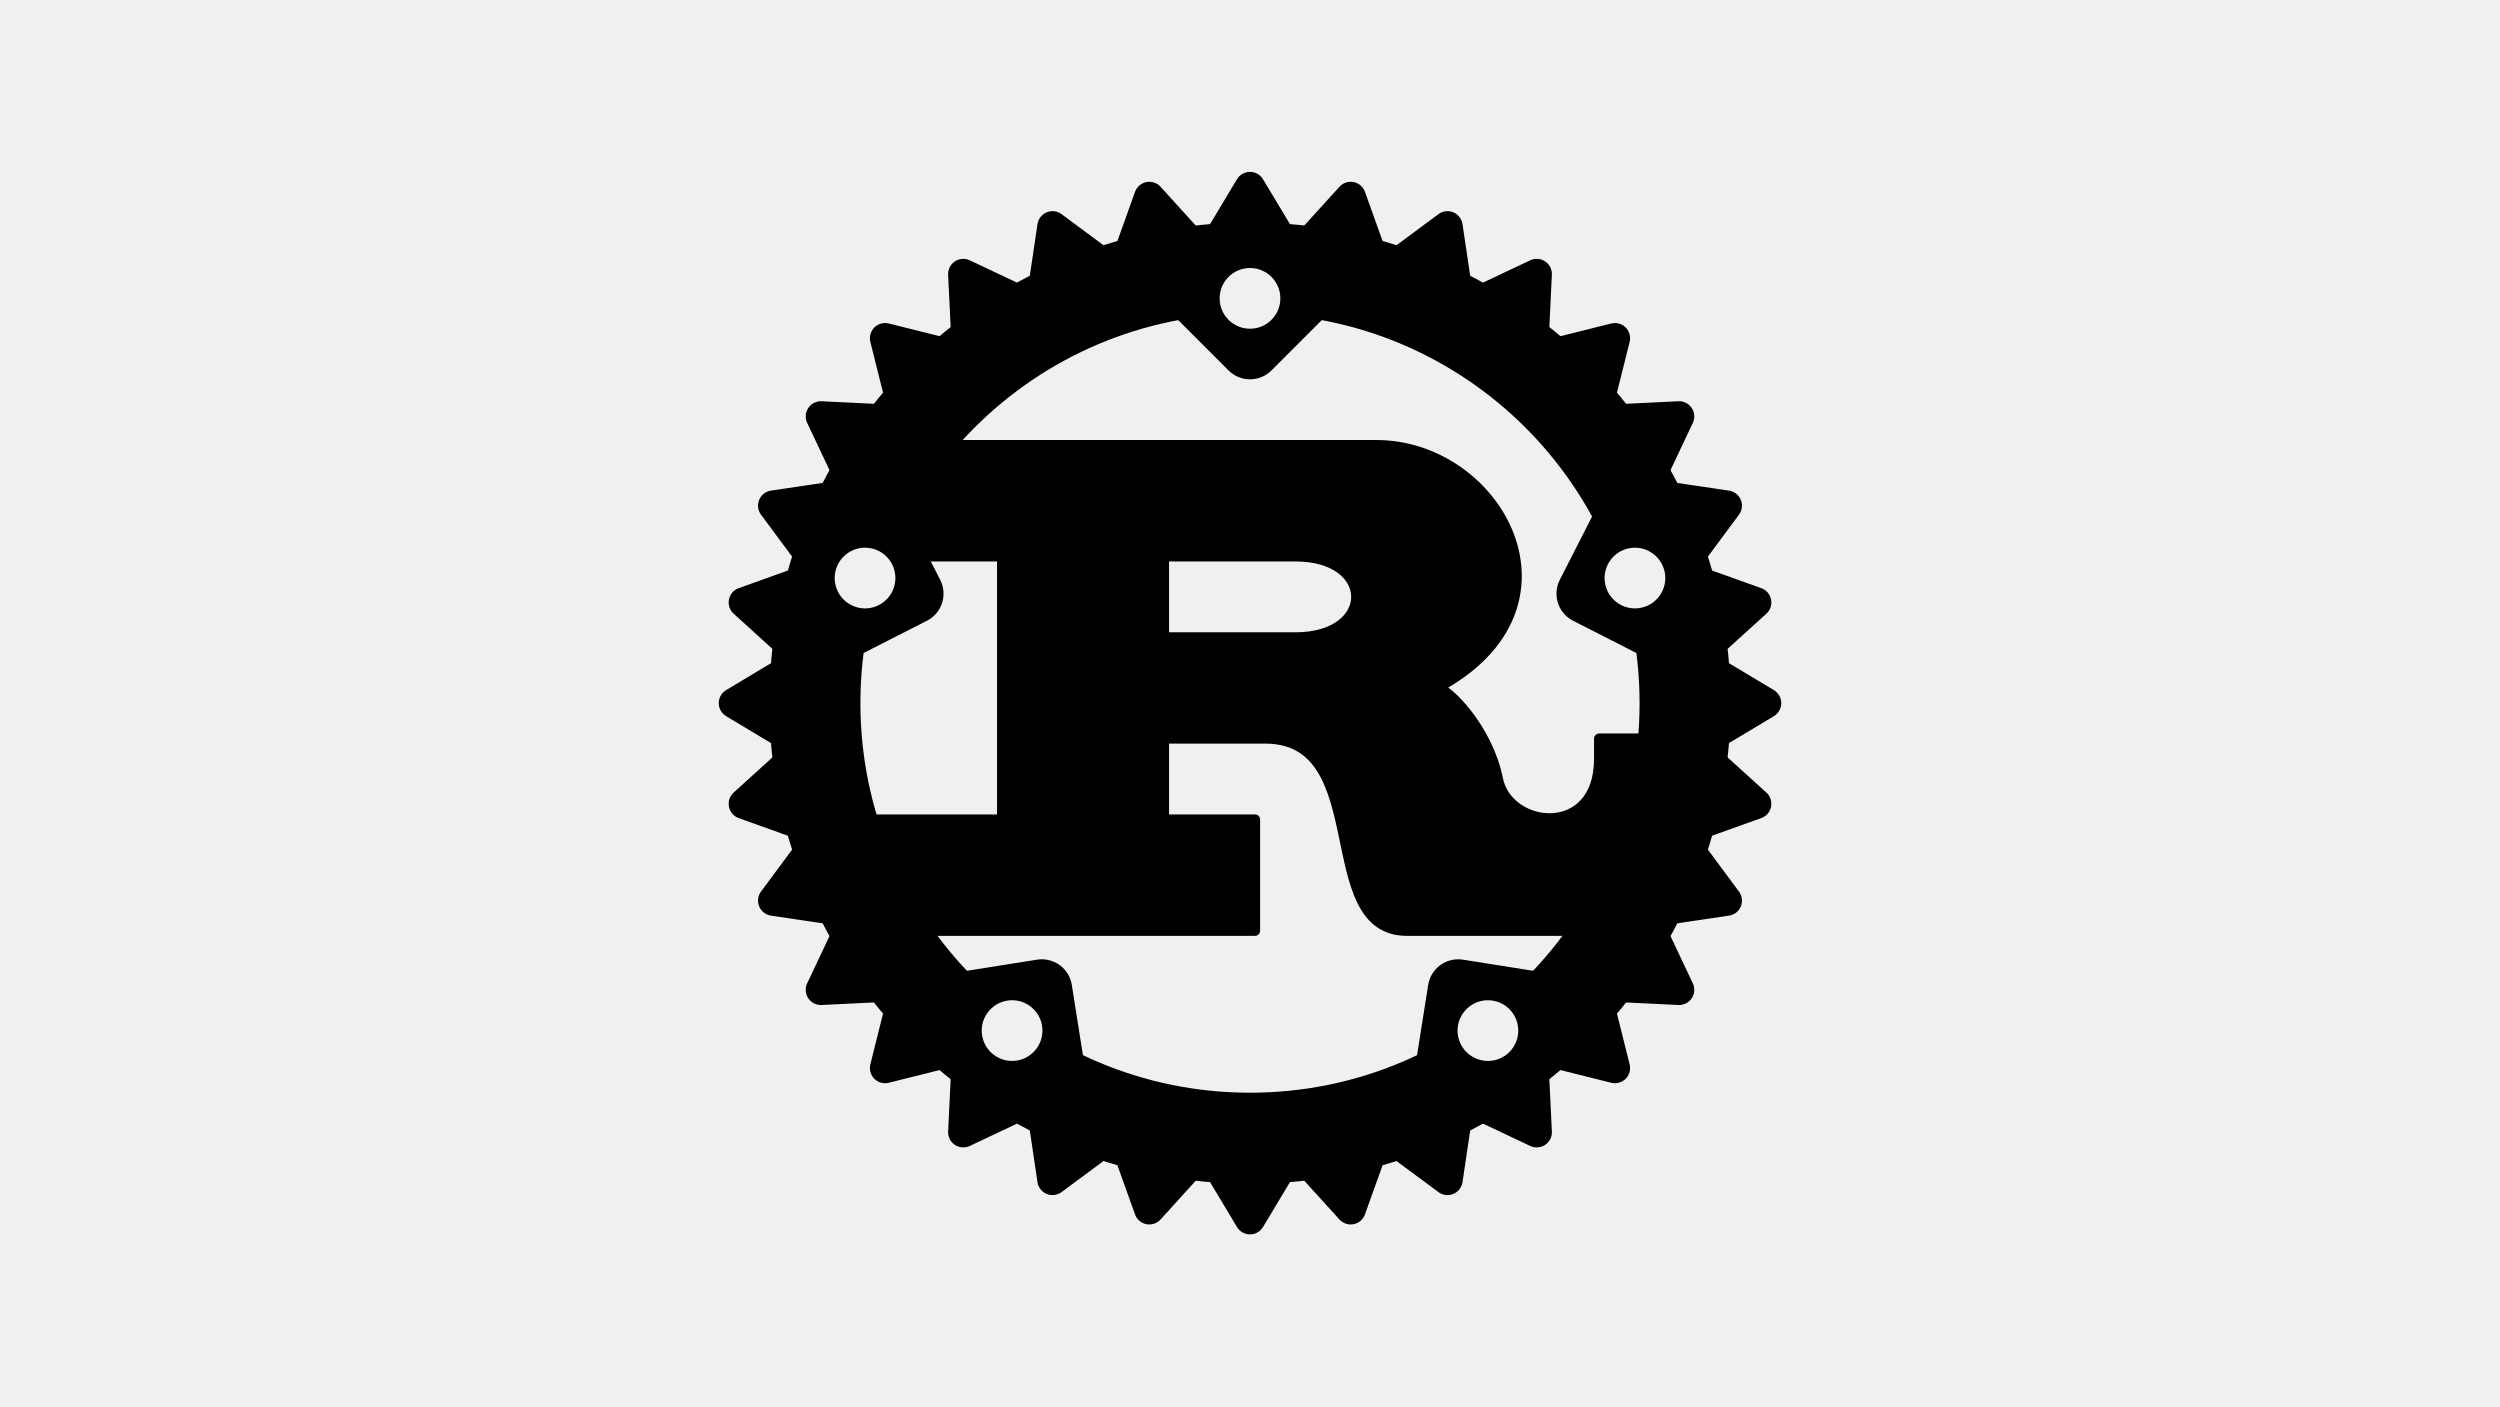
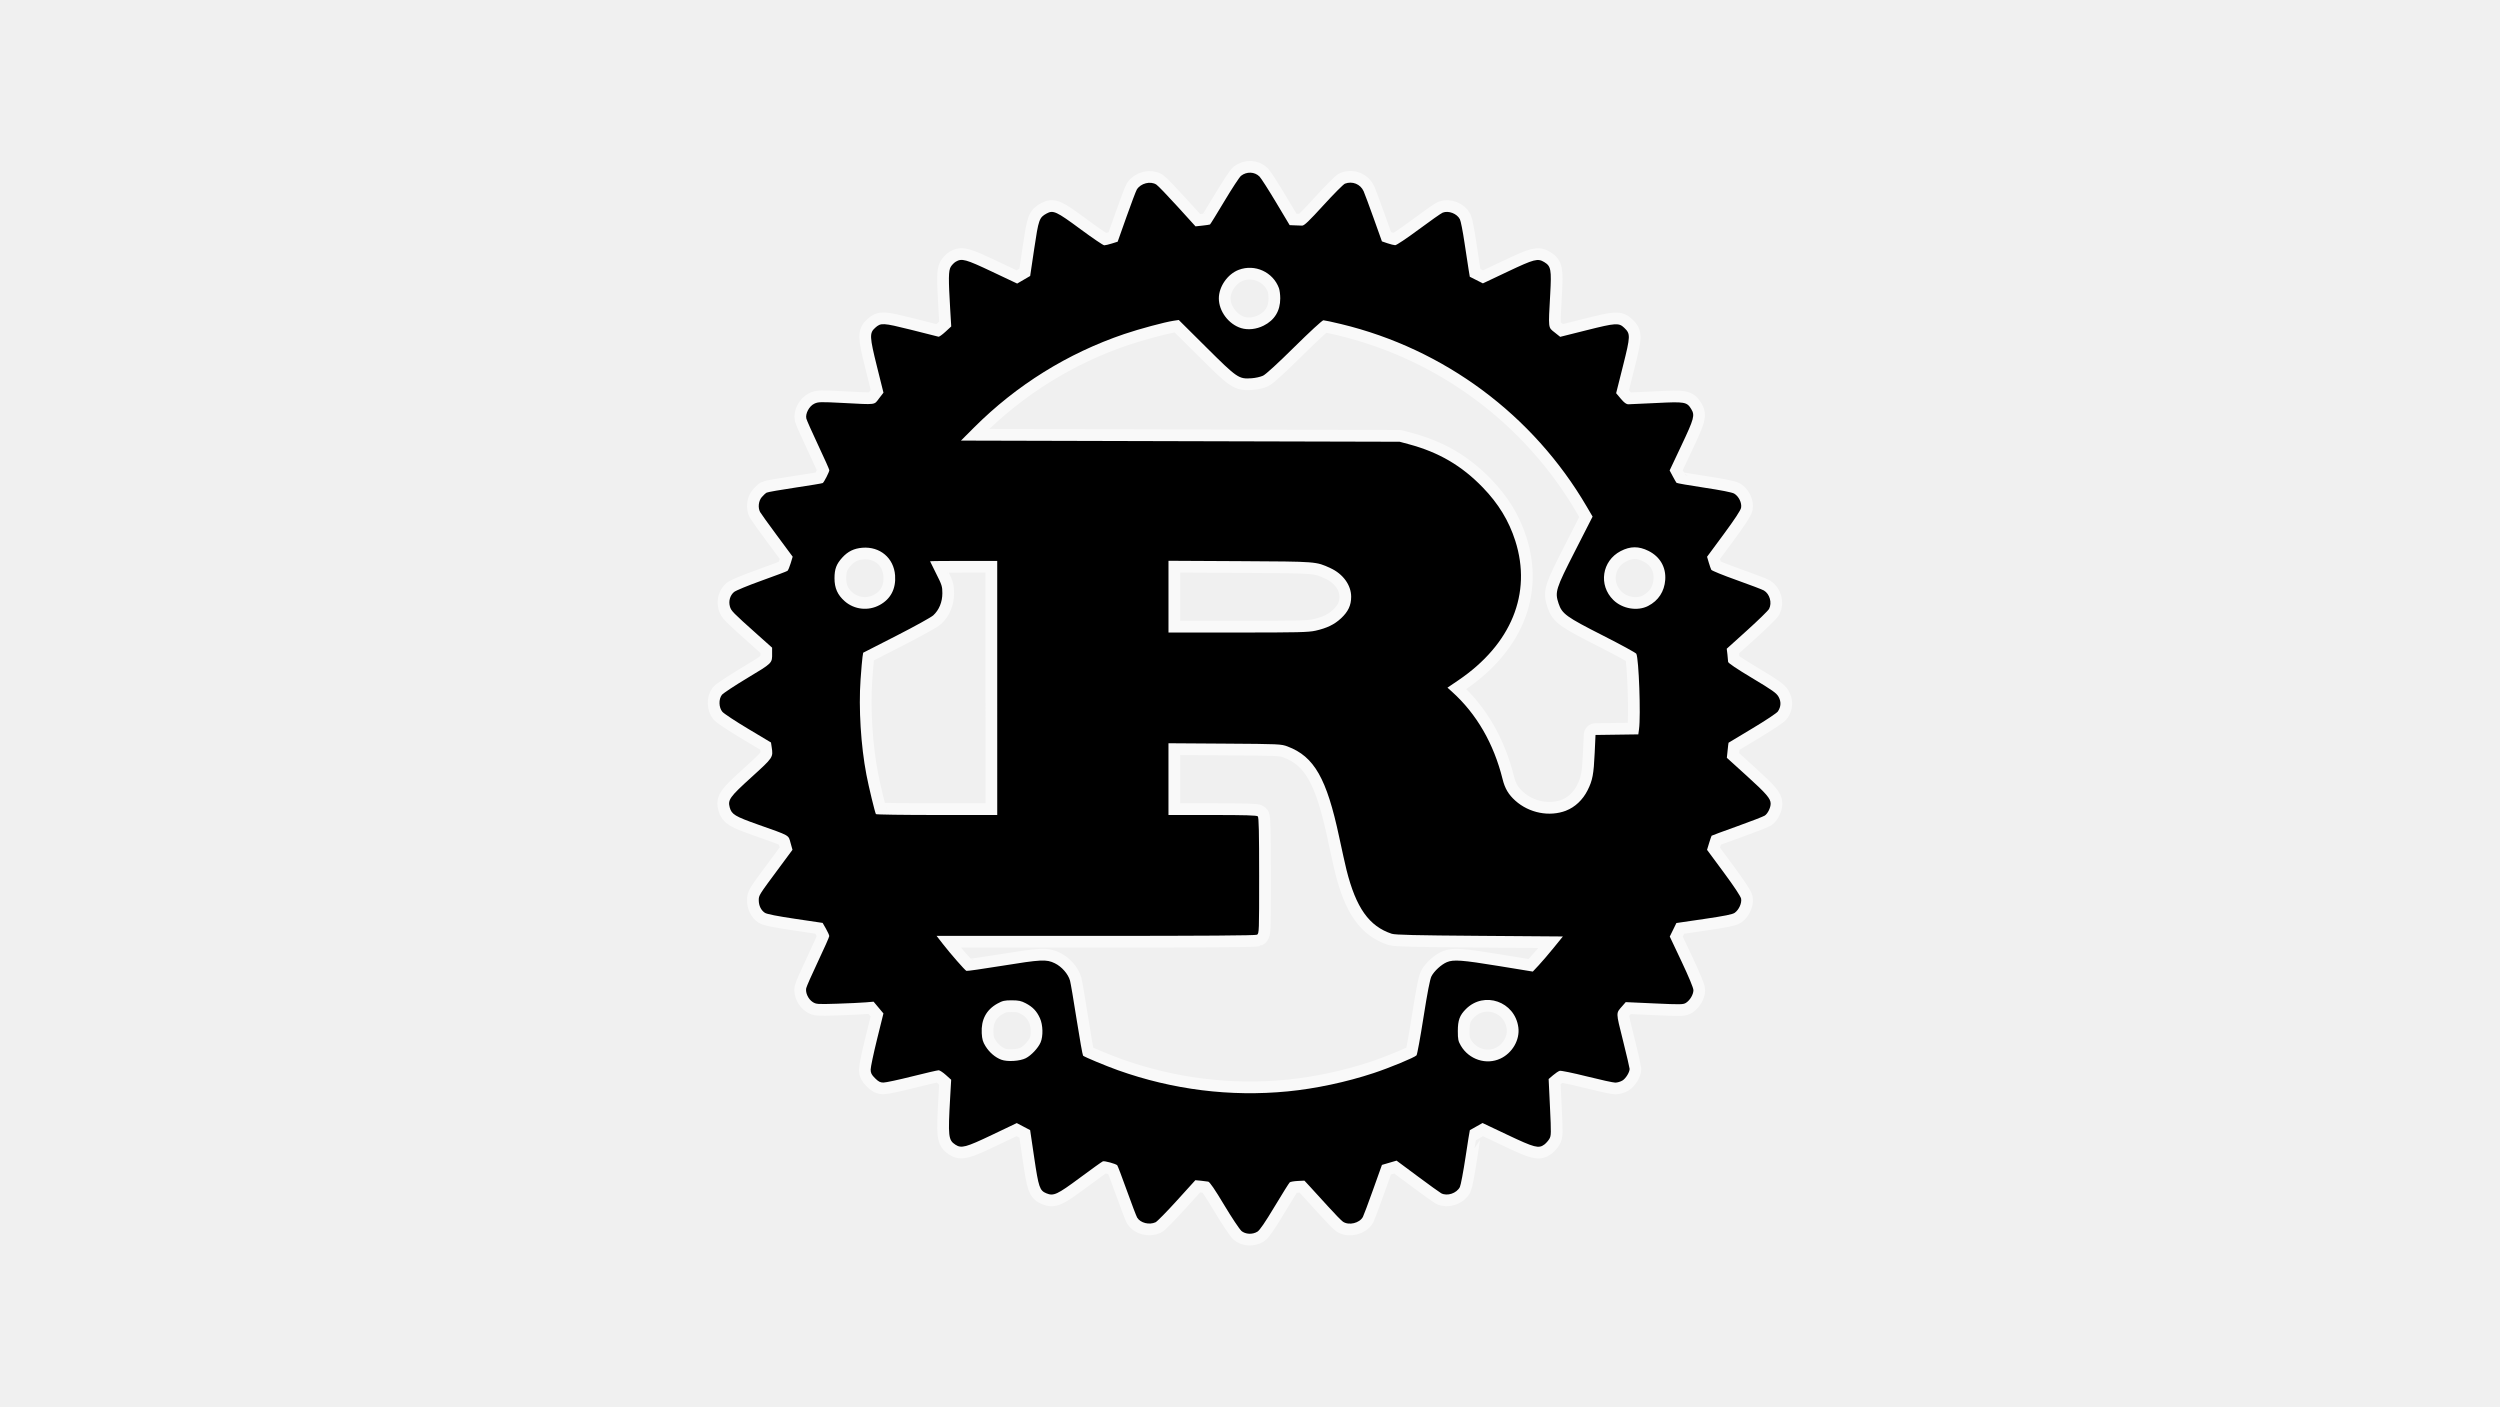
- <svg xmlns="http://www.w3.org/2000/svg" xmlns:xlink="http://www.w3.org/1999/xlink" width="160" height="90" id="svg1968" version="1.0">
+ <svg xmlns="http://www.w3.org/2000/svg" width="160" height="90" id="svg1968" version="1.0">
  <defs id="defs1970" />
  <g id="layer1" transform="translate(3824.556,782.8939)">
    <g id="Ebene_x0020_1" transform="translate(-3826.724,-785.8793)">
-       <g id="logo" transform="matrix(0.6476208,0,0,0.6476208,82.168,47.9854)">
-         <path id="r" transform="translate(0.5,0.5)" stroke="#000000" stroke-width="1" stroke-linejoin="round" d="M -9,-15 H 4 c 8,0 8,8 0,8 H -9 Z M -40,22 H 0 V 11 H -9 V 3 H 1 C 12,3 6,22 15,22 H 40 V 3 h -6 v 2 c 0,8 -9,7 -10,2 -1,-5 -5,-9 -6,-9 15,-8 6,-24 -6,-24 h -47 v 11 h 10 v 26 h -15 z" />
-         <g id="gear" mask="url(#holes)">
-           <circle r="43" fill="none" stroke="#000000" stroke-width="9" id="circle2514" cx="0" cy="0" />
-           <g id="cogs">
-             <polygon id="cog" stroke="#000000" stroke-width="3" stroke-linejoin="round" points="46,3 51,0 46,-3 " />
-             <use xlink:href="#cog" transform="rotate(11.25)" id="use2517" x="0" y="0" width="100%" height="100%" />
-             <use xlink:href="#cog" transform="rotate(22.5)" id="use2519" x="0" y="0" width="100%" height="100%" />
-             <use xlink:href="#cog" transform="rotate(33.75)" id="use2521" x="0" y="0" width="100%" height="100%" />
-             <use xlink:href="#cog" transform="rotate(45)" id="use2523" x="0" y="0" width="100%" height="100%" />
-             <use xlink:href="#cog" transform="rotate(56.25)" id="use2525" x="0" y="0" width="100%" height="100%" />
-             <use xlink:href="#cog" transform="rotate(67.5)" id="use2527" x="0" y="0" width="100%" height="100%" />
-             <use xlink:href="#cog" transform="rotate(78.75)" id="use2529" x="0" y="0" width="100%" height="100%" />
-             <use xlink:href="#cog" transform="rotate(90)" id="use2531" x="0" y="0" width="100%" height="100%" />
-             <use xlink:href="#cog" transform="rotate(101.25)" id="use2533" x="0" y="0" width="100%" height="100%" />
-             <use xlink:href="#cog" transform="rotate(112.5)" id="use2535" x="0" y="0" width="100%" height="100%" />
-             <use xlink:href="#cog" transform="rotate(123.75)" id="use2537" x="0" y="0" width="100%" height="100%" />
-             <use xlink:href="#cog" transform="rotate(135)" id="use2539" x="0" y="0" width="100%" height="100%" />
-             <use xlink:href="#cog" transform="rotate(146.25)" id="use2541" x="0" y="0" width="100%" height="100%" />
-             <use xlink:href="#cog" transform="rotate(157.5)" id="use2543" x="0" y="0" width="100%" height="100%" />
-             <use xlink:href="#cog" transform="rotate(168.75)" id="use2545" x="0" y="0" width="100%" height="100%" />
-             <use xlink:href="#cog" transform="scale(-1)" id="use2547" x="0" y="0" width="100%" height="100%" />
-             <use xlink:href="#cog" transform="rotate(-168.75)" id="use2549" x="0" y="0" width="100%" height="100%" />
-             <use xlink:href="#cog" transform="rotate(-157.5)" id="use2551" x="0" y="0" width="100%" height="100%" />
-             <use xlink:href="#cog" transform="rotate(-146.25)" id="use2553" x="0" y="0" width="100%" height="100%" />
-             <use xlink:href="#cog" transform="rotate(-135)" id="use2555" x="0" y="0" width="100%" height="100%" />
-             <use xlink:href="#cog" transform="rotate(-123.75)" id="use2557" x="0" y="0" width="100%" height="100%" />
-             <use xlink:href="#cog" transform="rotate(-112.5)" id="use2559" x="0" y="0" width="100%" height="100%" />
-             <use xlink:href="#cog" transform="rotate(-101.25)" id="use2561" x="0" y="0" width="100%" height="100%" />
-             <use xlink:href="#cog" transform="rotate(-90)" id="use2563" x="0" y="0" width="100%" height="100%" />
-             <use xlink:href="#cog" transform="rotate(-78.75)" id="use2565" x="0" y="0" width="100%" height="100%" />
-             <use xlink:href="#cog" transform="rotate(-67.5)" id="use2567" x="0" y="0" width="100%" height="100%" />
-             <use xlink:href="#cog" transform="rotate(-56.25)" id="use2569" x="0" y="0" width="100%" height="100%" />
-             <use xlink:href="#cog" transform="rotate(-45)" id="use2571" x="0" y="0" width="100%" height="100%" />
-             <use xlink:href="#cog" transform="rotate(-33.75)" id="use2573" x="0" y="0" width="100%" height="100%" />
-             <use xlink:href="#cog" transform="rotate(-22.5)" id="use2575" x="0" y="0" width="100%" height="100%" />
-             <use xlink:href="#cog" transform="rotate(-11.25)" id="use2577" x="0" y="0" width="100%" height="100%" />
-           </g>
-           <g id="mounts">
-             <polygon id="mount" stroke="#000000" stroke-width="6" stroke-linejoin="round" points="-7,-42 0,-35 7,-42 " />
-             <use xlink:href="#mount" transform="rotate(72)" id="use2581" x="0" y="0" width="100%" height="100%" />
-             <use xlink:href="#mount" transform="rotate(144)" id="use2583" x="0" y="0" width="100%" height="100%" />
-             <use xlink:href="#mount" transform="rotate(-144)" id="use2585" x="0" y="0" width="100%" height="100%" />
-             <use xlink:href="#mount" transform="rotate(-72)" id="use2587" x="0" y="0" width="100%" height="100%" />
-           </g>
-         </g>
-         <mask id="holes">
-           <rect x="-60" y="-60" width="120" height="120" fill="#ffffff" id="rect2591" />
-           <circle id="hole" cy="-40" r="3" cx="0" />
-           <use xlink:href="#hole" transform="rotate(72)" id="use2594" x="0" y="0" width="100%" height="100%" />
-           <use xlink:href="#hole" transform="rotate(144)" id="use2596" x="0" y="0" width="100%" height="100%" />
-           <use xlink:href="#hole" transform="rotate(-144)" id="use2598" x="0" y="0" width="100%" height="100%" />
-           <use xlink:href="#hole" transform="rotate(-72)" id="use2600" x="0" y="0" width="100%" height="100%" />
-         </mask>
      </g>
-     </g>
+     <path style="opacity:0.6;fill:#ffffff;stroke:#ffffff;stroke-width:1.5;stroke-linecap:round;stroke-linejoin:round;stroke-dasharray:none" d="m -3745.112,-704.126 c -0.121,-0.102 -0.615,-0.845 -1.098,-1.65 -0.598,-0.999 -0.923,-1.474 -1.021,-1.494 -0.079,-0.016 -0.296,-0.043 -0.483,-0.06 l -0.34,-0.031 -1.183,1.305 c -0.651,0.718 -1.265,1.343 -1.365,1.388 -0.404,0.184 -0.962,0.044 -1.174,-0.296 -0.05,-0.081 -0.347,-0.858 -0.659,-1.728 -0.312,-0.869 -0.591,-1.602 -0.619,-1.627 -0.108,-0.098 -0.814,-0.29 -0.918,-0.25 -0.06,0.023 -0.722,0.497 -1.471,1.053 -1.453,1.078 -1.683,1.185 -2.141,0.996 -0.434,-0.18 -0.499,-0.369 -0.782,-2.281 l -0.261,-1.766 -0.428,-0.225 -0.428,-0.225 -1.576,0.752 c -1.69,0.806 -1.97,0.881 -2.352,0.631 -0.451,-0.296 -0.477,-0.523 -0.335,-3.01 l 0.065,-1.146 -0.337,-0.303 c -0.185,-0.167 -0.394,-0.304 -0.464,-0.304 -0.07,-8.1e-4 -0.835,0.176 -1.699,0.393 -0.864,0.217 -1.689,0.394 -1.833,0.394 -0.208,0 -0.318,-0.057 -0.54,-0.278 -0.226,-0.226 -0.278,-0.33 -0.28,-0.555 0,-0.152 0.183,-1.023 0.408,-1.934 l 0.41,-1.657 -0.315,-0.376 -0.315,-0.376 -0.505,0.043 c -0.278,0.024 -1.102,0.063 -1.831,0.086 -1.263,0.04 -1.337,0.035 -1.562,-0.108 -0.28,-0.178 -0.473,-0.589 -0.415,-0.882 0.023,-0.114 0.364,-0.888 0.759,-1.721 0.395,-0.833 0.717,-1.56 0.717,-1.616 0,-0.056 -0.096,-0.269 -0.212,-0.473 l -0.212,-0.371 -1.754,-0.261 c -1.162,-0.173 -1.817,-0.302 -1.94,-0.383 -0.248,-0.162 -0.394,-0.461 -0.394,-0.806 0,-0.316 -0.01,-0.306 1.312,-2.086 l 0.846,-1.143 -0.123,-0.44 c -0.145,-0.518 0,-0.438 -2.09,-1.177 -1.467,-0.52 -1.68,-0.649 -1.802,-1.09 -0.135,-0.489 -0.01,-0.67 1.392,-1.941 1.395,-1.268 1.391,-1.263 1.292,-1.921 l -0.045,-0.299 -1.468,-0.878 c -0.807,-0.483 -1.547,-0.972 -1.644,-1.087 -0.231,-0.275 -0.246,-0.807 -0.03,-1.083 0.081,-0.103 0.818,-0.59 1.639,-1.083 1.608,-0.966 1.582,-0.94 1.575,-1.579 v -0.358 l -0.945,-0.844 c -1.588,-1.419 -1.677,-1.51 -1.756,-1.793 -0.096,-0.349 0.01,-0.709 0.264,-0.925 0.11,-0.093 0.907,-0.422 1.771,-0.731 0.864,-0.309 1.605,-0.59 1.648,-0.623 0.043,-0.033 0.136,-0.251 0.206,-0.484 l 0.128,-0.423 -1.001,-1.351 c -0.551,-0.743 -1.038,-1.421 -1.084,-1.507 -0.148,-0.28 -0.101,-0.706 0.104,-0.95 0.103,-0.122 0.245,-0.253 0.316,-0.291 0.071,-0.038 0.893,-0.182 1.827,-0.321 0.934,-0.139 1.728,-0.271 1.763,-0.293 0.082,-0.051 0.421,-0.714 0.421,-0.824 0,-0.045 -0.321,-0.764 -0.713,-1.596 -0.392,-0.833 -0.733,-1.6 -0.758,-1.705 -0.075,-0.313 0.183,-0.799 0.507,-0.952 0.255,-0.121 0.378,-0.124 1.854,-0.048 2.165,0.112 1.962,0.138 2.293,-0.292 l 0.282,-0.366 -0.417,-1.676 c -0.474,-1.906 -0.485,-2.145 -0.117,-2.474 0.373,-0.334 0.476,-0.328 2.297,0.123 0.926,0.229 1.718,0.429 1.758,0.444 0.041,0.015 0.241,-0.127 0.445,-0.315 l 0.371,-0.342 -0.067,-1.11 c -0.117,-1.947 -0.11,-2.456 0.034,-2.701 0.07,-0.119 0.217,-0.27 0.327,-0.334 0.383,-0.226 0.631,-0.158 2.321,0.642 l 1.605,0.759 0.416,-0.243 0.416,-0.243 0.258,-1.735 c 0.28,-1.884 0.321,-2.003 0.793,-2.262 0.423,-0.232 0.622,-0.14 2.162,0.997 0.773,0.571 1.46,1.038 1.527,1.038 0.067,0 0.288,-0.052 0.491,-0.116 l 0.369,-0.116 0.562,-1.585 c 0.309,-0.872 0.607,-1.659 0.662,-1.75 0.246,-0.404 0.875,-0.564 1.252,-0.319 0.106,0.069 0.713,0.699 1.349,1.399 l 1.157,1.274 0.442,-0.048 c 0.243,-0.026 0.461,-0.059 0.485,-0.072 0.024,-0.013 0.44,-0.688 0.925,-1.499 0.485,-0.811 0.962,-1.538 1.061,-1.616 0.361,-0.284 0.869,-0.265 1.179,0.044 0.098,0.098 0.574,0.839 1.056,1.646 l 0.877,1.467 0.313,0.013 c 0.172,0.007 0.391,0.015 0.485,0.018 0.134,0.004 0.436,-0.286 1.368,-1.307 0.658,-0.722 1.276,-1.342 1.373,-1.379 0.475,-0.181 0.993,0.03 1.196,0.487 0.066,0.148 0.356,0.931 0.645,1.738 l 0.525,1.469 0.351,0.12 c 0.193,0.066 0.417,0.122 0.497,0.125 0.081,0.003 0.747,-0.442 1.504,-1.004 0.748,-0.556 1.44,-1.042 1.538,-1.08 0.376,-0.147 0.913,0.06 1.101,0.426 0.056,0.108 0.187,0.777 0.292,1.486 0.105,0.709 0.225,1.492 0.266,1.74 l 0.075,0.451 0.419,0.212 0.419,0.212 1.589,-0.752 c 1.71,-0.809 1.921,-0.864 2.343,-0.607 0.425,0.259 0.464,0.474 0.377,2.044 -0.125,2.247 -0.14,2.119 0.281,2.453 l 0.357,0.284 1.702,-0.427 c 1.86,-0.467 2.055,-0.479 2.396,-0.153 0.408,0.391 0.404,0.514 -0.08,2.445 l -0.437,1.741 0.299,0.355 c 0.216,0.257 0.35,0.355 0.485,0.355 0.102,2.2e-4 0.912,-0.037 1.8,-0.082 1.812,-0.092 1.942,-0.07 2.222,0.389 0.242,0.398 0.188,0.601 -0.621,2.314 l -0.761,1.613 0.198,0.372 c 0.109,0.205 0.218,0.394 0.242,0.421 0.024,0.027 0.817,0.165 1.762,0.307 1.077,0.162 1.796,0.304 1.927,0.381 0.295,0.173 0.502,0.597 0.443,0.91 -0.03,0.162 -0.415,0.747 -1.112,1.691 l -1.065,1.443 0.108,0.367 c 0.06,0.202 0.133,0.413 0.164,0.468 0.03,0.055 0.76,0.352 1.622,0.659 0.862,0.307 1.647,0.606 1.744,0.664 0.373,0.223 0.532,0.789 0.331,1.178 -0.055,0.107 -0.688,0.724 -1.405,1.372 l -1.305,1.178 0.044,0.362 c 0.024,0.199 0.044,0.414 0.044,0.478 4e-4,0.074 0.552,0.446 1.535,1.035 1.302,0.779 1.558,0.961 1.692,1.198 0.175,0.312 0.162,0.63 -0.039,0.938 -0.066,0.101 -0.791,0.583 -1.635,1.088 -0.834,0.499 -1.52,0.911 -1.525,0.917 -0.01,0.005 -0.031,0.225 -0.059,0.487 l -0.05,0.477 1.277,1.158 c 1.261,1.144 1.527,1.454 1.527,1.776 0,0.26 -0.187,0.64 -0.376,0.764 -0.095,0.062 -0.894,0.372 -1.775,0.688 -0.881,0.316 -1.614,0.586 -1.628,0.601 -0.014,0.015 -0.086,0.224 -0.159,0.465 l -0.133,0.439 1.068,1.445 c 0.661,0.894 1.084,1.534 1.112,1.679 0.053,0.284 -0.137,0.707 -0.407,0.904 -0.138,0.101 -0.635,0.201 -1.96,0.396 l -1.775,0.26 -0.212,0.433 -0.212,0.433 0.757,1.602 c 0.463,0.98 0.757,1.689 0.757,1.827 -4e-4,0.275 -0.213,0.639 -0.47,0.808 -0.178,0.117 -0.318,0.119 -2.027,0.042 l -1.836,-0.083 -0.2,0.23 c -0.44,0.507 -0.442,0.348 0.025,2.227 0.234,0.941 0.425,1.758 0.425,1.816 0,0.216 -0.246,0.614 -0.46,0.744 -0.121,0.074 -0.327,0.135 -0.456,0.135 -0.129,1.5e-4 -0.95,-0.179 -1.823,-0.398 -0.873,-0.219 -1.654,-0.38 -1.735,-0.357 -0.081,0.022 -0.273,0.15 -0.428,0.283 l -0.281,0.242 0.086,1.806 c 0.081,1.694 0.078,1.82 -0.041,2.024 -0.07,0.12 -0.214,0.282 -0.319,0.361 -0.365,0.272 -0.627,0.203 -2.356,-0.617 l -1.601,-0.759 -0.398,0.224 c -0.219,0.123 -0.405,0.229 -0.414,0.234 -0.01,0.006 -0.133,0.782 -0.276,1.726 -0.143,0.943 -0.306,1.805 -0.363,1.915 -0.207,0.4 -0.811,0.601 -1.194,0.397 -0.086,-0.046 -0.764,-0.534 -1.507,-1.086 l -1.35,-1.003 -0.468,0.137 -0.468,0.137 -0.563,1.576 c -0.31,0.867 -0.604,1.654 -0.654,1.749 -0.211,0.401 -0.898,0.568 -1.278,0.31 -0.102,-0.069 -0.534,-0.512 -0.961,-0.985 -0.427,-0.473 -0.94,-1.036 -1.141,-1.251 l -0.364,-0.392 -0.429,0.021 c -0.236,0.011 -0.465,0.051 -0.509,0.087 -0.044,0.036 -0.48,0.732 -0.968,1.546 -0.611,1.019 -0.955,1.521 -1.103,1.612 -0.32,0.196 -0.764,0.173 -1.033,-0.053 z m 2.968,-8.919 c 1.784,-0.174 3.754,-0.594 5.503,-1.172 1.034,-0.342 2.616,-0.997 2.742,-1.135 0.043,-0.047 0.244,-1.143 0.447,-2.434 0.247,-1.576 0.414,-2.437 0.507,-2.62 0.172,-0.337 0.631,-0.759 0.989,-0.91 0.422,-0.178 0.969,-0.137 3.315,0.246 l 2.185,0.357 0.381,-0.407 c 0.209,-0.224 0.642,-0.73 0.962,-1.124 l 0.581,-0.716 -5.332,-0.04 c -4.12,-0.03 -5.397,-0.061 -5.618,-0.133 -1.45,-0.476 -2.29,-1.661 -2.898,-4.087 -0.075,-0.297 -0.286,-1.249 -0.471,-2.116 -0.797,-3.742 -1.596,-5.142 -3.299,-5.783 -0.414,-0.156 -0.506,-0.16 -4.024,-0.183 l -3.6,-0.024 v 2.296 2.296 h 2.816 c 2.094,0 2.837,0.022 2.901,0.086 0.065,0.065 0.086,1.006 0.086,3.794 0,3.593 0,3.711 -0.139,3.783 -0.094,0.05 -3.439,0.074 -10.321,0.074 h -10.183 l 0.402,0.518 c 0.489,0.629 1.408,1.679 1.506,1.722 0.039,0.017 1.039,-0.126 2.221,-0.317 2.584,-0.418 2.899,-0.434 3.441,-0.169 0.438,0.214 0.847,0.681 0.968,1.105 0.041,0.142 0.233,1.271 0.427,2.509 0.195,1.238 0.379,2.273 0.41,2.299 0.104,0.09 1.454,0.652 2.228,0.929 3.51,1.252 7.205,1.713 10.866,1.356 z m -16.759,-2.126 c 0.35,-0.179 0.791,-0.65 0.945,-1.009 0.172,-0.401 0.153,-1.122 -0.042,-1.55 -0.207,-0.455 -0.456,-0.716 -0.907,-0.954 -0.293,-0.154 -0.456,-0.189 -0.895,-0.19 -0.463,-10e-4 -0.59,0.028 -0.919,0.209 -0.714,0.395 -1.052,1.035 -1.004,1.896 0.022,0.387 0.072,0.56 0.241,0.831 0.25,0.402 0.622,0.72 1.01,0.865 0.389,0.145 1.197,0.095 1.572,-0.098 z m 30.371,0.029 c 0.77,-0.36 1.256,-1.205 1.15,-2 -0.219,-1.654 -2.187,-2.342 -3.356,-1.173 -0.4,0.4 -0.517,0.717 -0.517,1.407 0,0.535 0.024,0.649 0.197,0.944 0.519,0.883 1.625,1.243 2.525,0.821 z m -32.202,-23.723 v -8.131 h -2.149 c -1.182,0 -2.149,0.01 -2.149,0.023 0,0.012 0.177,0.372 0.394,0.798 0.36,0.709 0.394,0.816 0.393,1.249 -9e-4,0.562 -0.209,1.069 -0.582,1.414 -0.133,0.123 -1.197,0.712 -2.364,1.308 l -2.122,1.084 -0.042,0.268 c -0.023,0.147 -0.08,0.8 -0.125,1.45 -0.129,1.841 0.017,4.221 0.374,6.089 0.146,0.768 0.545,2.419 0.609,2.522 0.019,0.032 1.774,0.057 3.9,0.057 h 3.864 z m 36.408,7.85 c 0.57,-0.219 1.071,-0.692 1.374,-1.298 0.322,-0.644 0.391,-1.008 0.456,-2.397 l 0.053,-1.146 1.37,-0.019 1.369,-0.019 0.045,-0.331 c 0.12,-0.876 -0.011,-4.521 -0.173,-4.829 -0.033,-0.062 -1.002,-0.591 -2.154,-1.175 -2.329,-1.182 -2.6,-1.377 -2.82,-2.04 -0.247,-0.742 -0.189,-0.927 1.059,-3.372 l 1.117,-2.19 -0.377,-0.644 c -3.429,-5.864 -9.102,-10.081 -15.71,-11.677 -0.558,-0.135 -1.072,-0.245 -1.142,-0.245 -0.071,0 -0.896,0.76 -1.852,1.706 -1.06,1.049 -1.834,1.758 -2.01,1.841 -0.158,0.074 -0.489,0.149 -0.737,0.165 -0.82,0.055 -0.909,-0.006 -2.891,-1.975 l -1.766,-1.755 -0.329,0.049 c -0.571,0.086 -2.193,0.522 -3.159,0.85 -3.627,1.231 -6.898,3.267 -9.615,5.983 l -0.837,0.837 14.038,0.037 14.038,0.037 0.591,0.159 c 1.917,0.515 3.379,1.37 4.729,2.765 1.006,1.04 1.671,2.132 2.082,3.419 1.076,3.367 -0.258,6.628 -3.651,8.927 l -0.69,0.468 0.29,0.261 c 1.571,1.413 2.675,3.322 3.238,5.597 0.147,0.594 0.376,0.981 0.812,1.373 0.885,0.795 2.183,1.05 3.252,0.641 z m -16.04,-11.513 c 0.736,-0.167 1.209,-0.396 1.635,-0.792 0.458,-0.426 0.65,-0.834 0.65,-1.381 0,-0.746 -0.522,-1.465 -1.331,-1.835 -0.931,-0.425 -0.831,-0.417 -5.794,-0.444 l -4.567,-0.024 v 2.296 2.296 h 4.446 c 3.851,0 4.514,-0.016 4.961,-0.117 z m -27.893,-1.644 c 0.708,-0.385 1.05,-1.041 0.989,-1.895 -0.08,-1.112 -0.965,-1.862 -2.091,-1.772 -0.539,0.043 -0.933,0.236 -1.29,0.63 -0.379,0.419 -0.497,0.733 -0.497,1.323 -3e-4,0.628 0.195,1.067 0.654,1.471 0.614,0.54 1.508,0.638 2.234,0.243 z m 49.186,0.057 c 0.655,-0.337 1.038,-0.924 1.092,-1.669 0.058,-0.806 -0.333,-1.483 -1.069,-1.851 -0.628,-0.314 -1.167,-0.31 -1.786,0.012 -1.199,0.624 -1.432,2.181 -0.467,3.128 0.579,0.569 1.545,0.733 2.23,0.381 z m -24.614,-17.936 c 0.703,-0.351 1.067,-0.946 1.067,-1.745 0,-0.236 -0.038,-0.532 -0.084,-0.658 -0.381,-1.033 -1.54,-1.561 -2.571,-1.172 -0.716,0.27 -1.275,1.073 -1.275,1.83 0,0.823 0.629,1.659 1.432,1.903 0.434,0.132 0.968,0.073 1.43,-0.158 z" id="path992" />
+     <path style="opacity:1;fill:#000000;stroke:none;stroke-width:0.466;stroke-linecap:round;stroke-linejoin:round" d="m -3745.112,-704.126 c -0.121,-0.102 -0.615,-0.845 -1.098,-1.65 -0.598,-0.999 -0.923,-1.474 -1.021,-1.494 -0.079,-0.016 -0.296,-0.043 -0.483,-0.06 l -0.34,-0.031 -1.183,1.305 c -0.651,0.718 -1.265,1.343 -1.365,1.388 -0.404,0.184 -0.962,0.044 -1.174,-0.296 -0.05,-0.081 -0.347,-0.858 -0.659,-1.728 -0.312,-0.869 -0.591,-1.602 -0.619,-1.627 -0.108,-0.098 -0.814,-0.29 -0.918,-0.25 -0.06,0.023 -0.722,0.497 -1.471,1.053 -1.453,1.078 -1.683,1.185 -2.141,0.996 -0.434,-0.18 -0.499,-0.369 -0.782,-2.281 l -0.261,-1.766 -0.428,-0.225 -0.428,-0.225 -1.576,0.752 c -1.69,0.806 -1.97,0.881 -2.352,0.631 -0.451,-0.296 -0.477,-0.523 -0.335,-3.01 l 0.065,-1.146 -0.337,-0.303 c -0.185,-0.167 -0.394,-0.304 -0.464,-0.304 -0.07,-8.1e-4 -0.835,0.176 -1.699,0.393 -0.864,0.217 -1.689,0.394 -1.833,0.394 -0.208,0 -0.318,-0.057 -0.54,-0.278 -0.226,-0.226 -0.278,-0.33 -0.28,-0.555 0,-0.152 0.183,-1.023 0.408,-1.934 l 0.41,-1.657 -0.315,-0.376 -0.315,-0.376 -0.505,0.043 c -0.278,0.024 -1.102,0.063 -1.831,0.086 -1.263,0.04 -1.337,0.035 -1.562,-0.108 -0.28,-0.178 -0.473,-0.589 -0.415,-0.882 0.023,-0.114 0.364,-0.888 0.759,-1.721 0.395,-0.833 0.717,-1.56 0.717,-1.616 0,-0.056 -0.096,-0.269 -0.212,-0.473 l -0.212,-0.371 -1.754,-0.261 c -1.162,-0.173 -1.817,-0.302 -1.94,-0.383 -0.248,-0.162 -0.394,-0.461 -0.394,-0.806 0,-0.316 -0.01,-0.306 1.312,-2.086 l 0.846,-1.143 -0.123,-0.44 c -0.145,-0.518 0,-0.438 -2.09,-1.177 -1.467,-0.52 -1.68,-0.649 -1.802,-1.09 -0.135,-0.489 -0.01,-0.67 1.392,-1.941 1.395,-1.268 1.391,-1.263 1.292,-1.921 l -0.045,-0.299 -1.468,-0.878 c -0.807,-0.483 -1.547,-0.972 -1.644,-1.087 -0.231,-0.275 -0.246,-0.807 -0.03,-1.083 0.081,-0.103 0.818,-0.59 1.639,-1.083 1.608,-0.966 1.582,-0.94 1.575,-1.579 v -0.358 l -0.945,-0.844 c -1.588,-1.419 -1.677,-1.51 -1.756,-1.793 -0.096,-0.349 0.01,-0.709 0.264,-0.925 0.11,-0.093 0.907,-0.422 1.771,-0.731 0.864,-0.309 1.605,-0.59 1.648,-0.623 0.043,-0.033 0.136,-0.251 0.206,-0.484 l 0.128,-0.423 -1.001,-1.351 c -0.551,-0.743 -1.038,-1.421 -1.084,-1.507 -0.148,-0.28 -0.101,-0.706 0.104,-0.95 0.103,-0.122 0.245,-0.253 0.316,-0.291 0.071,-0.038 0.893,-0.182 1.827,-0.321 0.934,-0.139 1.728,-0.271 1.763,-0.293 0.082,-0.051 0.421,-0.714 0.421,-0.824 0,-0.045 -0.321,-0.764 -0.713,-1.596 -0.392,-0.833 -0.733,-1.6 -0.758,-1.705 -0.075,-0.313 0.183,-0.799 0.507,-0.952 0.255,-0.121 0.378,-0.124 1.854,-0.048 2.165,0.112 1.962,0.138 2.293,-0.292 l 0.282,-0.366 -0.417,-1.676 c -0.474,-1.906 -0.485,-2.145 -0.117,-2.474 0.373,-0.334 0.476,-0.328 2.297,0.123 0.926,0.229 1.718,0.429 1.758,0.444 0.041,0.015 0.241,-0.127 0.445,-0.315 l 0.371,-0.342 -0.067,-1.11 c -0.117,-1.947 -0.11,-2.456 0.034,-2.701 0.07,-0.119 0.217,-0.27 0.327,-0.334 0.383,-0.226 0.631,-0.158 2.321,0.642 l 1.605,0.759 0.416,-0.243 0.416,-0.243 0.258,-1.735 c 0.28,-1.884 0.321,-2.003 0.793,-2.262 0.423,-0.232 0.622,-0.14 2.162,0.997 0.773,0.571 1.46,1.038 1.527,1.038 0.067,0 0.288,-0.052 0.491,-0.116 l 0.369,-0.116 0.562,-1.585 c 0.309,-0.872 0.607,-1.659 0.662,-1.75 0.246,-0.404 0.875,-0.564 1.252,-0.319 0.106,0.069 0.713,0.699 1.349,1.399 l 1.157,1.274 0.442,-0.048 c 0.243,-0.026 0.461,-0.059 0.485,-0.072 0.024,-0.013 0.44,-0.688 0.925,-1.499 0.485,-0.811 0.962,-1.538 1.061,-1.616 0.361,-0.284 0.869,-0.265 1.179,0.044 0.098,0.098 0.574,0.839 1.056,1.646 l 0.877,1.467 0.313,0.013 c 0.172,0.007 0.391,0.015 0.485,0.018 0.134,0.004 0.436,-0.286 1.368,-1.307 0.658,-0.722 1.276,-1.342 1.373,-1.379 0.475,-0.181 0.993,0.03 1.196,0.487 0.066,0.148 0.356,0.931 0.645,1.738 l 0.525,1.469 0.351,0.12 c 0.193,0.066 0.417,0.122 0.497,0.125 0.081,0.003 0.747,-0.442 1.504,-1.004 0.748,-0.556 1.44,-1.042 1.538,-1.08 0.376,-0.147 0.913,0.06 1.101,0.426 0.056,0.108 0.187,0.777 0.292,1.486 0.105,0.709 0.225,1.492 0.266,1.74 l 0.075,0.451 0.419,0.212 0.419,0.212 1.589,-0.752 c 1.71,-0.809 1.921,-0.864 2.343,-0.607 0.425,0.259 0.464,0.474 0.377,2.044 -0.125,2.247 -0.14,2.119 0.281,2.453 l 0.357,0.284 1.702,-0.427 c 1.86,-0.467 2.055,-0.479 2.396,-0.153 0.408,0.391 0.404,0.514 -0.08,2.445 l -0.437,1.741 0.299,0.355 c 0.216,0.257 0.35,0.355 0.485,0.355 0.102,2.2e-4 0.912,-0.037 1.8,-0.082 1.812,-0.092 1.942,-0.07 2.222,0.389 0.242,0.398 0.188,0.601 -0.621,2.314 l -0.761,1.613 0.198,0.372 c 0.109,0.205 0.218,0.394 0.242,0.421 0.024,0.027 0.817,0.165 1.762,0.307 1.077,0.162 1.796,0.304 1.927,0.381 0.295,0.173 0.502,0.597 0.443,0.91 -0.03,0.162 -0.415,0.747 -1.112,1.691 l -1.065,1.443 0.108,0.367 c 0.06,0.202 0.133,0.413 0.164,0.468 0.03,0.055 0.76,0.352 1.622,0.659 0.862,0.307 1.647,0.606 1.744,0.664 0.373,0.223 0.532,0.789 0.331,1.178 -0.055,0.107 -0.688,0.724 -1.405,1.372 l -1.305,1.178 0.044,0.362 c 0.024,0.199 0.044,0.414 0.044,0.478 4e-4,0.074 0.552,0.446 1.535,1.035 1.302,0.779 1.558,0.961 1.692,1.198 0.175,0.312 0.162,0.63 -0.039,0.938 -0.066,0.101 -0.791,0.583 -1.635,1.088 -0.834,0.499 -1.52,0.911 -1.525,0.917 -0.01,0.005 -0.031,0.225 -0.059,0.487 l -0.05,0.477 1.277,1.158 c 1.261,1.144 1.527,1.454 1.527,1.776 0,0.26 -0.187,0.64 -0.376,0.764 -0.095,0.062 -0.894,0.372 -1.775,0.688 -0.881,0.316 -1.614,0.586 -1.628,0.601 -0.014,0.015 -0.086,0.224 -0.159,0.465 l -0.133,0.439 1.068,1.445 c 0.661,0.894 1.084,1.534 1.112,1.679 0.053,0.284 -0.137,0.707 -0.407,0.904 -0.138,0.101 -0.635,0.201 -1.96,0.396 l -1.775,0.26 -0.212,0.433 -0.212,0.433 0.757,1.602 c 0.463,0.98 0.757,1.689 0.757,1.827 -4e-4,0.275 -0.213,0.639 -0.47,0.808 -0.178,0.117 -0.318,0.119 -2.027,0.042 l -1.836,-0.083 -0.2,0.23 c -0.44,0.507 -0.442,0.348 0.025,2.227 0.234,0.941 0.425,1.758 0.425,1.816 0,0.216 -0.246,0.614 -0.46,0.744 -0.121,0.074 -0.327,0.135 -0.456,0.135 -0.129,1.5e-4 -0.95,-0.179 -1.823,-0.398 -0.873,-0.219 -1.654,-0.38 -1.735,-0.357 -0.081,0.022 -0.273,0.15 -0.428,0.283 l -0.281,0.242 0.086,1.806 c 0.081,1.694 0.078,1.82 -0.041,2.024 -0.07,0.12 -0.214,0.282 -0.319,0.361 -0.365,0.272 -0.627,0.203 -2.356,-0.617 l -1.601,-0.759 -0.398,0.224 c -0.219,0.123 -0.405,0.229 -0.414,0.234 -0.01,0.006 -0.133,0.782 -0.276,1.726 -0.143,0.943 -0.306,1.805 -0.363,1.915 -0.207,0.4 -0.811,0.601 -1.194,0.397 -0.086,-0.046 -0.764,-0.534 -1.507,-1.086 l -1.35,-1.003 -0.468,0.137 -0.468,0.137 -0.563,1.576 c -0.31,0.867 -0.604,1.654 -0.654,1.749 -0.211,0.401 -0.898,0.568 -1.278,0.31 -0.102,-0.069 -0.534,-0.512 -0.961,-0.985 -0.427,-0.473 -0.94,-1.036 -1.141,-1.251 l -0.364,-0.392 -0.429,0.021 c -0.236,0.011 -0.465,0.051 -0.509,0.087 -0.044,0.036 -0.48,0.732 -0.968,1.546 -0.611,1.019 -0.955,1.521 -1.103,1.612 -0.32,0.196 -0.764,0.173 -1.033,-0.053 z m 2.968,-8.919 c 1.784,-0.174 3.754,-0.594 5.503,-1.172 1.034,-0.342 2.616,-0.997 2.742,-1.135 0.043,-0.047 0.244,-1.143 0.447,-2.434 0.247,-1.576 0.414,-2.437 0.507,-2.62 0.172,-0.337 0.631,-0.759 0.989,-0.91 0.422,-0.178 0.969,-0.137 3.315,0.246 l 2.185,0.357 0.381,-0.407 c 0.209,-0.224 0.642,-0.73 0.962,-1.124 l 0.581,-0.716 -5.332,-0.04 c -4.12,-0.03 -5.397,-0.061 -5.618,-0.133 -1.45,-0.476 -2.29,-1.661 -2.898,-4.087 -0.075,-0.297 -0.286,-1.249 -0.471,-2.116 -0.797,-3.742 -1.596,-5.142 -3.299,-5.783 -0.414,-0.156 -0.506,-0.16 -4.024,-0.183 l -3.6,-0.024 v 2.296 2.296 h 2.816 c 2.094,0 2.837,0.022 2.901,0.086 0.065,0.065 0.086,1.006 0.086,3.794 0,3.593 0,3.711 -0.139,3.783 -0.094,0.05 -3.439,0.074 -10.321,0.074 h -10.183 l 0.402,0.518 c 0.489,0.629 1.408,1.679 1.506,1.722 0.039,0.017 1.039,-0.126 2.221,-0.317 2.584,-0.418 2.899,-0.434 3.441,-0.169 0.438,0.214 0.847,0.681 0.968,1.105 0.041,0.142 0.233,1.271 0.427,2.509 0.195,1.238 0.379,2.273 0.41,2.299 0.104,0.09 1.454,0.652 2.228,0.929 3.51,1.252 7.205,1.713 10.866,1.356 z m -16.759,-2.126 c 0.35,-0.179 0.791,-0.65 0.945,-1.009 0.172,-0.401 0.153,-1.122 -0.042,-1.55 -0.207,-0.455 -0.456,-0.716 -0.907,-0.954 -0.293,-0.154 -0.456,-0.189 -0.895,-0.19 -0.463,-10e-4 -0.59,0.028 -0.919,0.209 -0.714,0.395 -1.052,1.035 -1.004,1.896 0.022,0.387 0.072,0.56 0.241,0.831 0.25,0.402 0.622,0.72 1.01,0.865 0.389,0.145 1.197,0.095 1.572,-0.098 z m 30.371,0.029 c 0.77,-0.36 1.256,-1.205 1.15,-2 -0.219,-1.654 -2.187,-2.342 -3.356,-1.173 -0.4,0.4 -0.517,0.717 -0.517,1.407 0,0.535 0.024,0.649 0.197,0.944 0.519,0.883 1.625,1.243 2.525,0.821 z m -32.202,-23.723 v -8.131 h -2.149 c -1.182,0 -2.149,0.01 -2.149,0.023 0,0.012 0.177,0.372 0.394,0.798 0.36,0.709 0.394,0.816 0.393,1.249 -9e-4,0.562 -0.209,1.069 -0.582,1.414 -0.133,0.123 -1.197,0.712 -2.364,1.308 l -2.122,1.084 -0.042,0.268 c -0.023,0.147 -0.08,0.8 -0.125,1.45 -0.129,1.841 0.017,4.221 0.374,6.089 0.146,0.768 0.545,2.419 0.609,2.522 0.019,0.032 1.774,0.057 3.9,0.057 h 3.864 z m 36.408,7.85 c 0.57,-0.219 1.071,-0.692 1.374,-1.298 0.322,-0.644 0.391,-1.008 0.456,-2.397 l 0.053,-1.146 1.37,-0.019 1.369,-0.019 0.045,-0.331 c 0.12,-0.876 -0.011,-4.521 -0.173,-4.829 -0.033,-0.062 -1.002,-0.591 -2.154,-1.175 -2.329,-1.182 -2.6,-1.377 -2.82,-2.04 -0.247,-0.742 -0.189,-0.927 1.059,-3.372 l 1.117,-2.19 -0.377,-0.644 c -3.429,-5.864 -9.102,-10.081 -15.71,-11.677 -0.558,-0.135 -1.072,-0.245 -1.142,-0.245 -0.071,0 -0.896,0.76 -1.852,1.706 -1.06,1.049 -1.834,1.758 -2.01,1.841 -0.158,0.074 -0.489,0.149 -0.737,0.165 -0.82,0.055 -0.909,-0.006 -2.891,-1.975 l -1.766,-1.755 -0.329,0.049 c -0.571,0.086 -2.193,0.522 -3.159,0.85 -3.627,1.231 -6.898,3.267 -9.615,5.983 l -0.837,0.837 14.038,0.037 14.038,0.037 0.591,0.159 c 1.917,0.515 3.379,1.37 4.729,2.765 1.006,1.04 1.671,2.132 2.082,3.419 1.076,3.367 -0.258,6.628 -3.651,8.927 l -0.69,0.468 0.29,0.261 c 1.571,1.413 2.675,3.322 3.238,5.597 0.147,0.594 0.376,0.981 0.812,1.373 0.885,0.795 2.183,1.05 3.252,0.641 z m -16.04,-11.513 c 0.736,-0.167 1.209,-0.396 1.635,-0.792 0.458,-0.426 0.65,-0.834 0.65,-1.381 0,-0.746 -0.522,-1.465 -1.331,-1.835 -0.931,-0.425 -0.831,-0.417 -5.794,-0.444 l -4.567,-0.024 v 2.296 2.296 h 4.446 c 3.851,0 4.514,-0.016 4.961,-0.117 z m -27.893,-1.644 c 0.708,-0.385 1.05,-1.041 0.989,-1.895 -0.08,-1.112 -0.965,-1.862 -2.091,-1.772 -0.539,0.043 -0.933,0.236 -1.29,0.63 -0.379,0.419 -0.497,0.733 -0.497,1.323 -3e-4,0.628 0.195,1.067 0.654,1.471 0.614,0.54 1.508,0.638 2.234,0.243 z m 49.186,0.057 c 0.655,-0.337 1.038,-0.924 1.092,-1.669 0.058,-0.806 -0.333,-1.483 -1.069,-1.851 -0.628,-0.314 -1.167,-0.31 -1.786,0.012 -1.199,0.624 -1.432,2.181 -0.467,3.128 0.579,0.569 1.545,0.733 2.23,0.381 z m -24.614,-17.936 c 0.703,-0.351 1.067,-0.946 1.067,-1.745 0,-0.236 -0.038,-0.532 -0.084,-0.658 -0.381,-1.033 -1.54,-1.561 -2.571,-1.172 -0.716,0.27 -1.275,1.073 -1.275,1.83 0,0.823 0.629,1.659 1.432,1.903 0.434,0.132 0.968,0.073 1.43,-0.158 z" id="path843" />
  </g>
  <style type="text/css" id="style2424">
	.st0{fill:#00ACD7;}
</style>
</svg>
